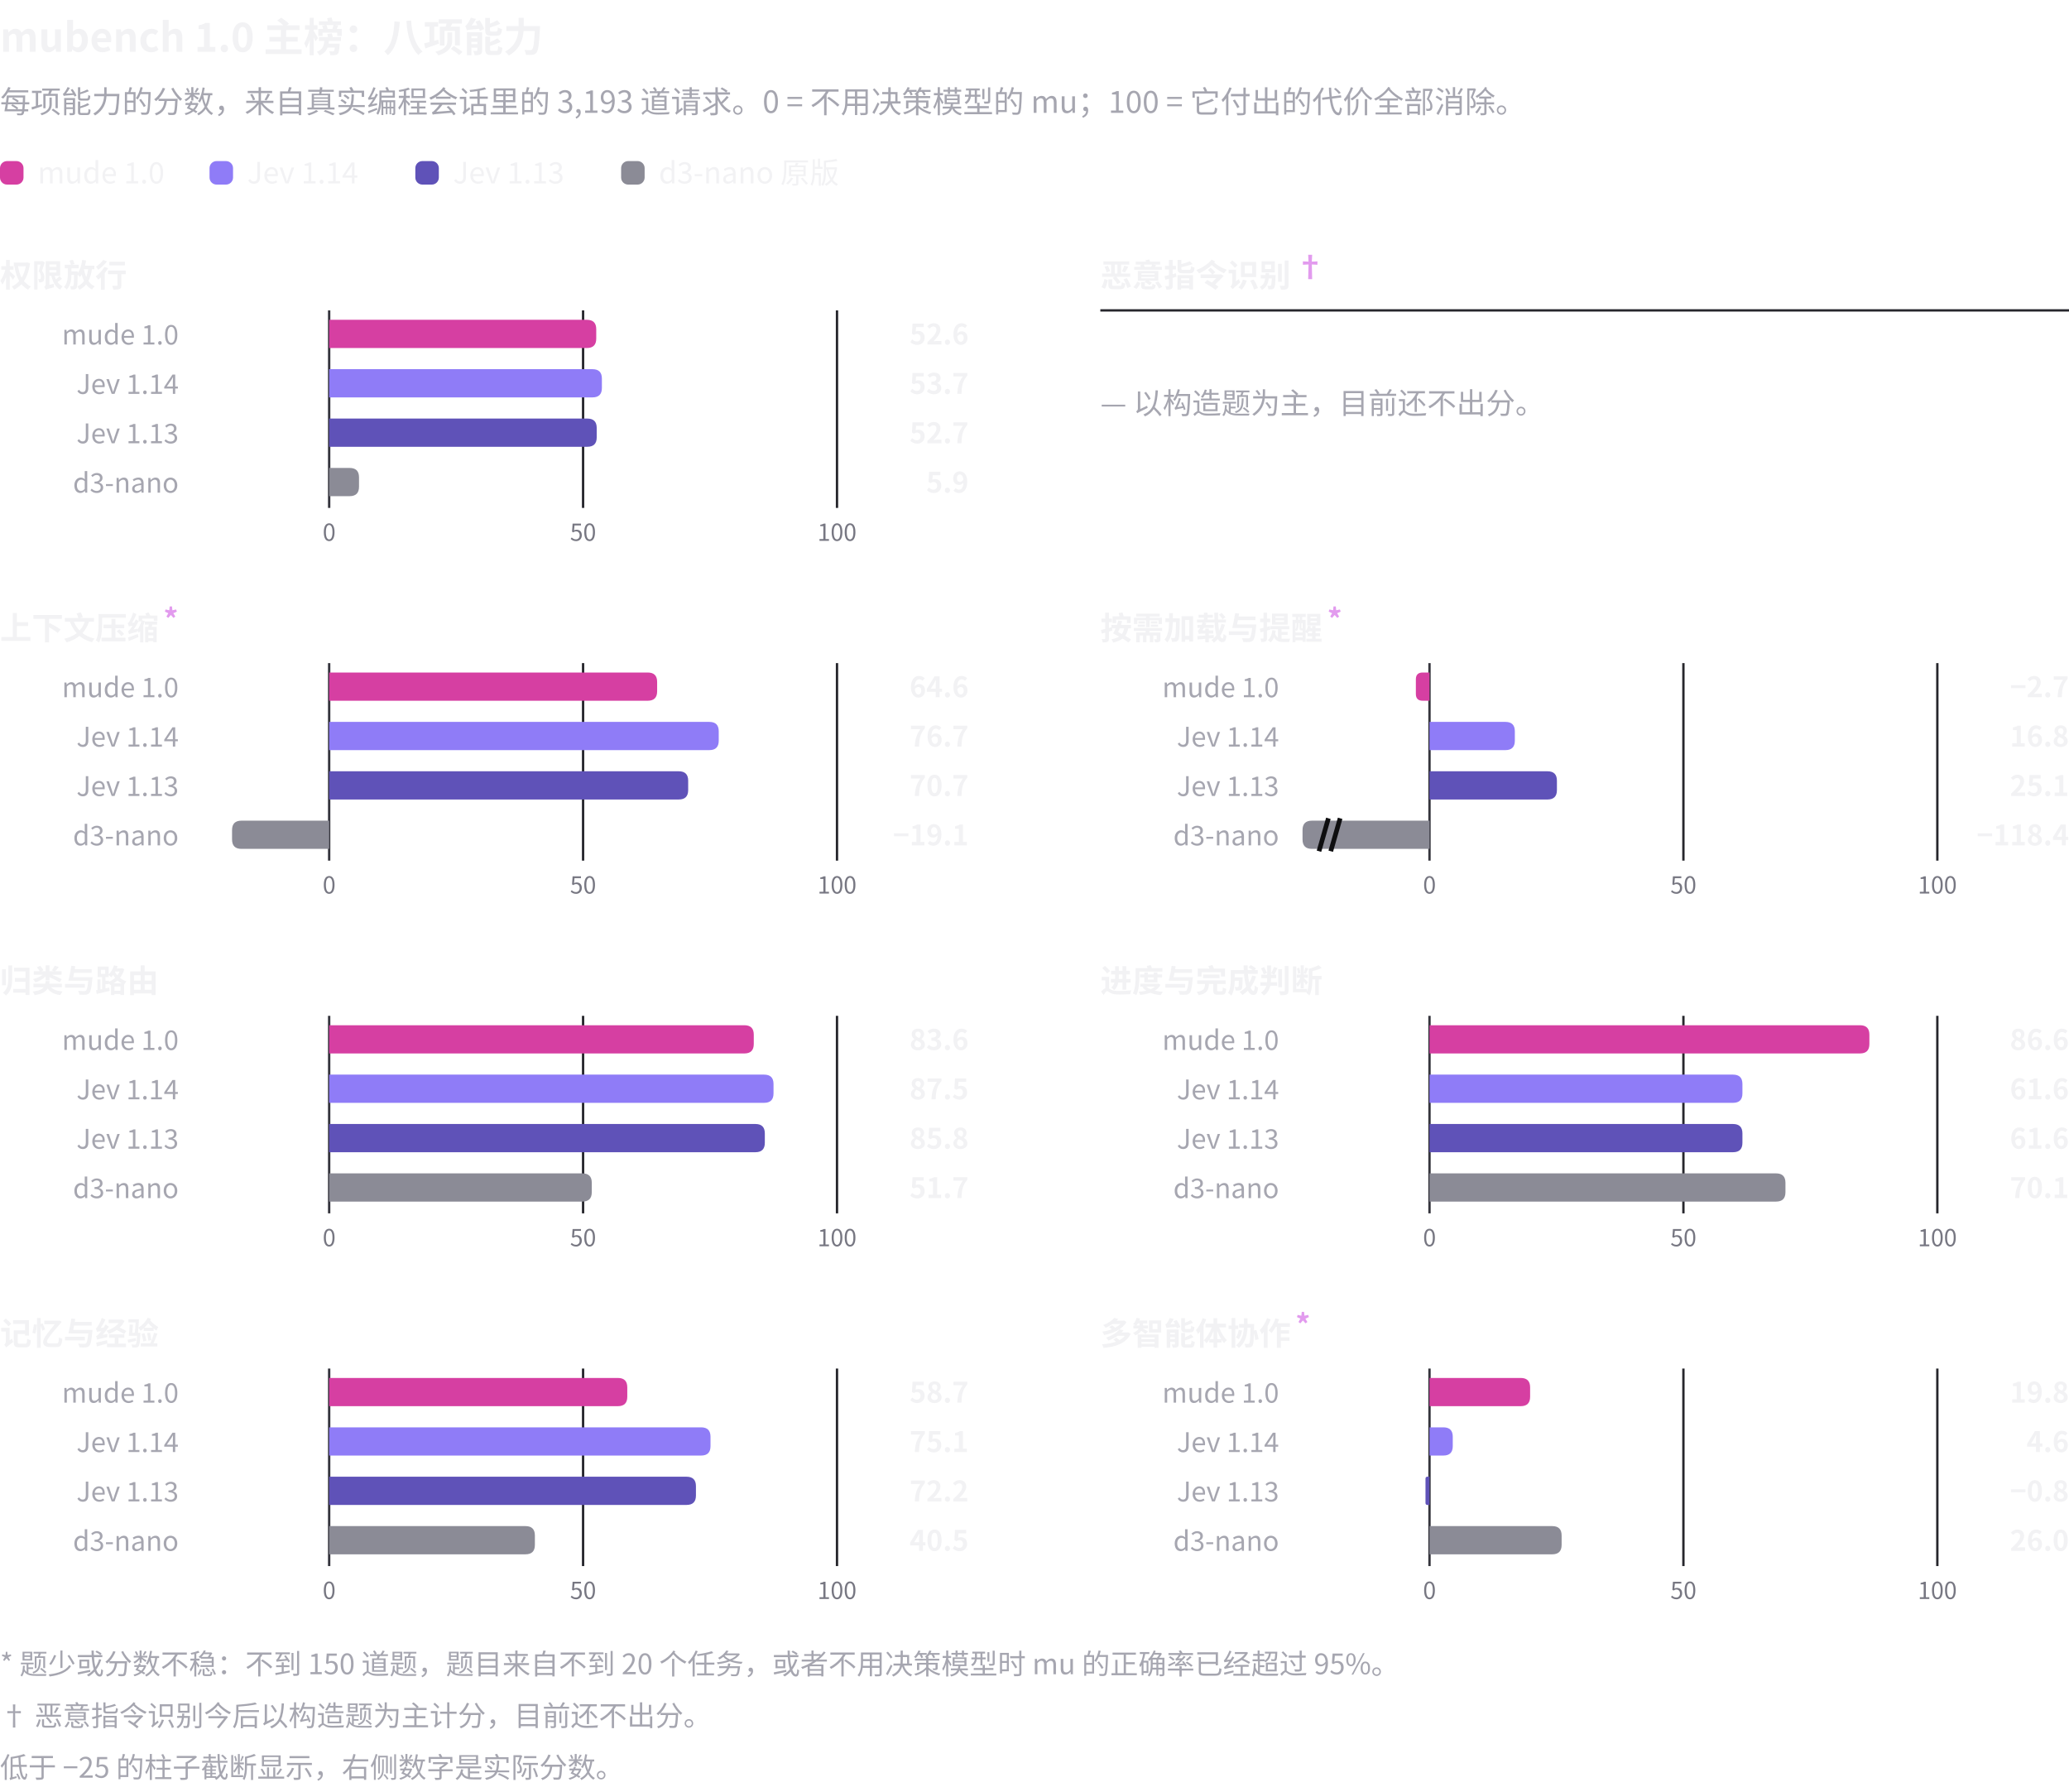
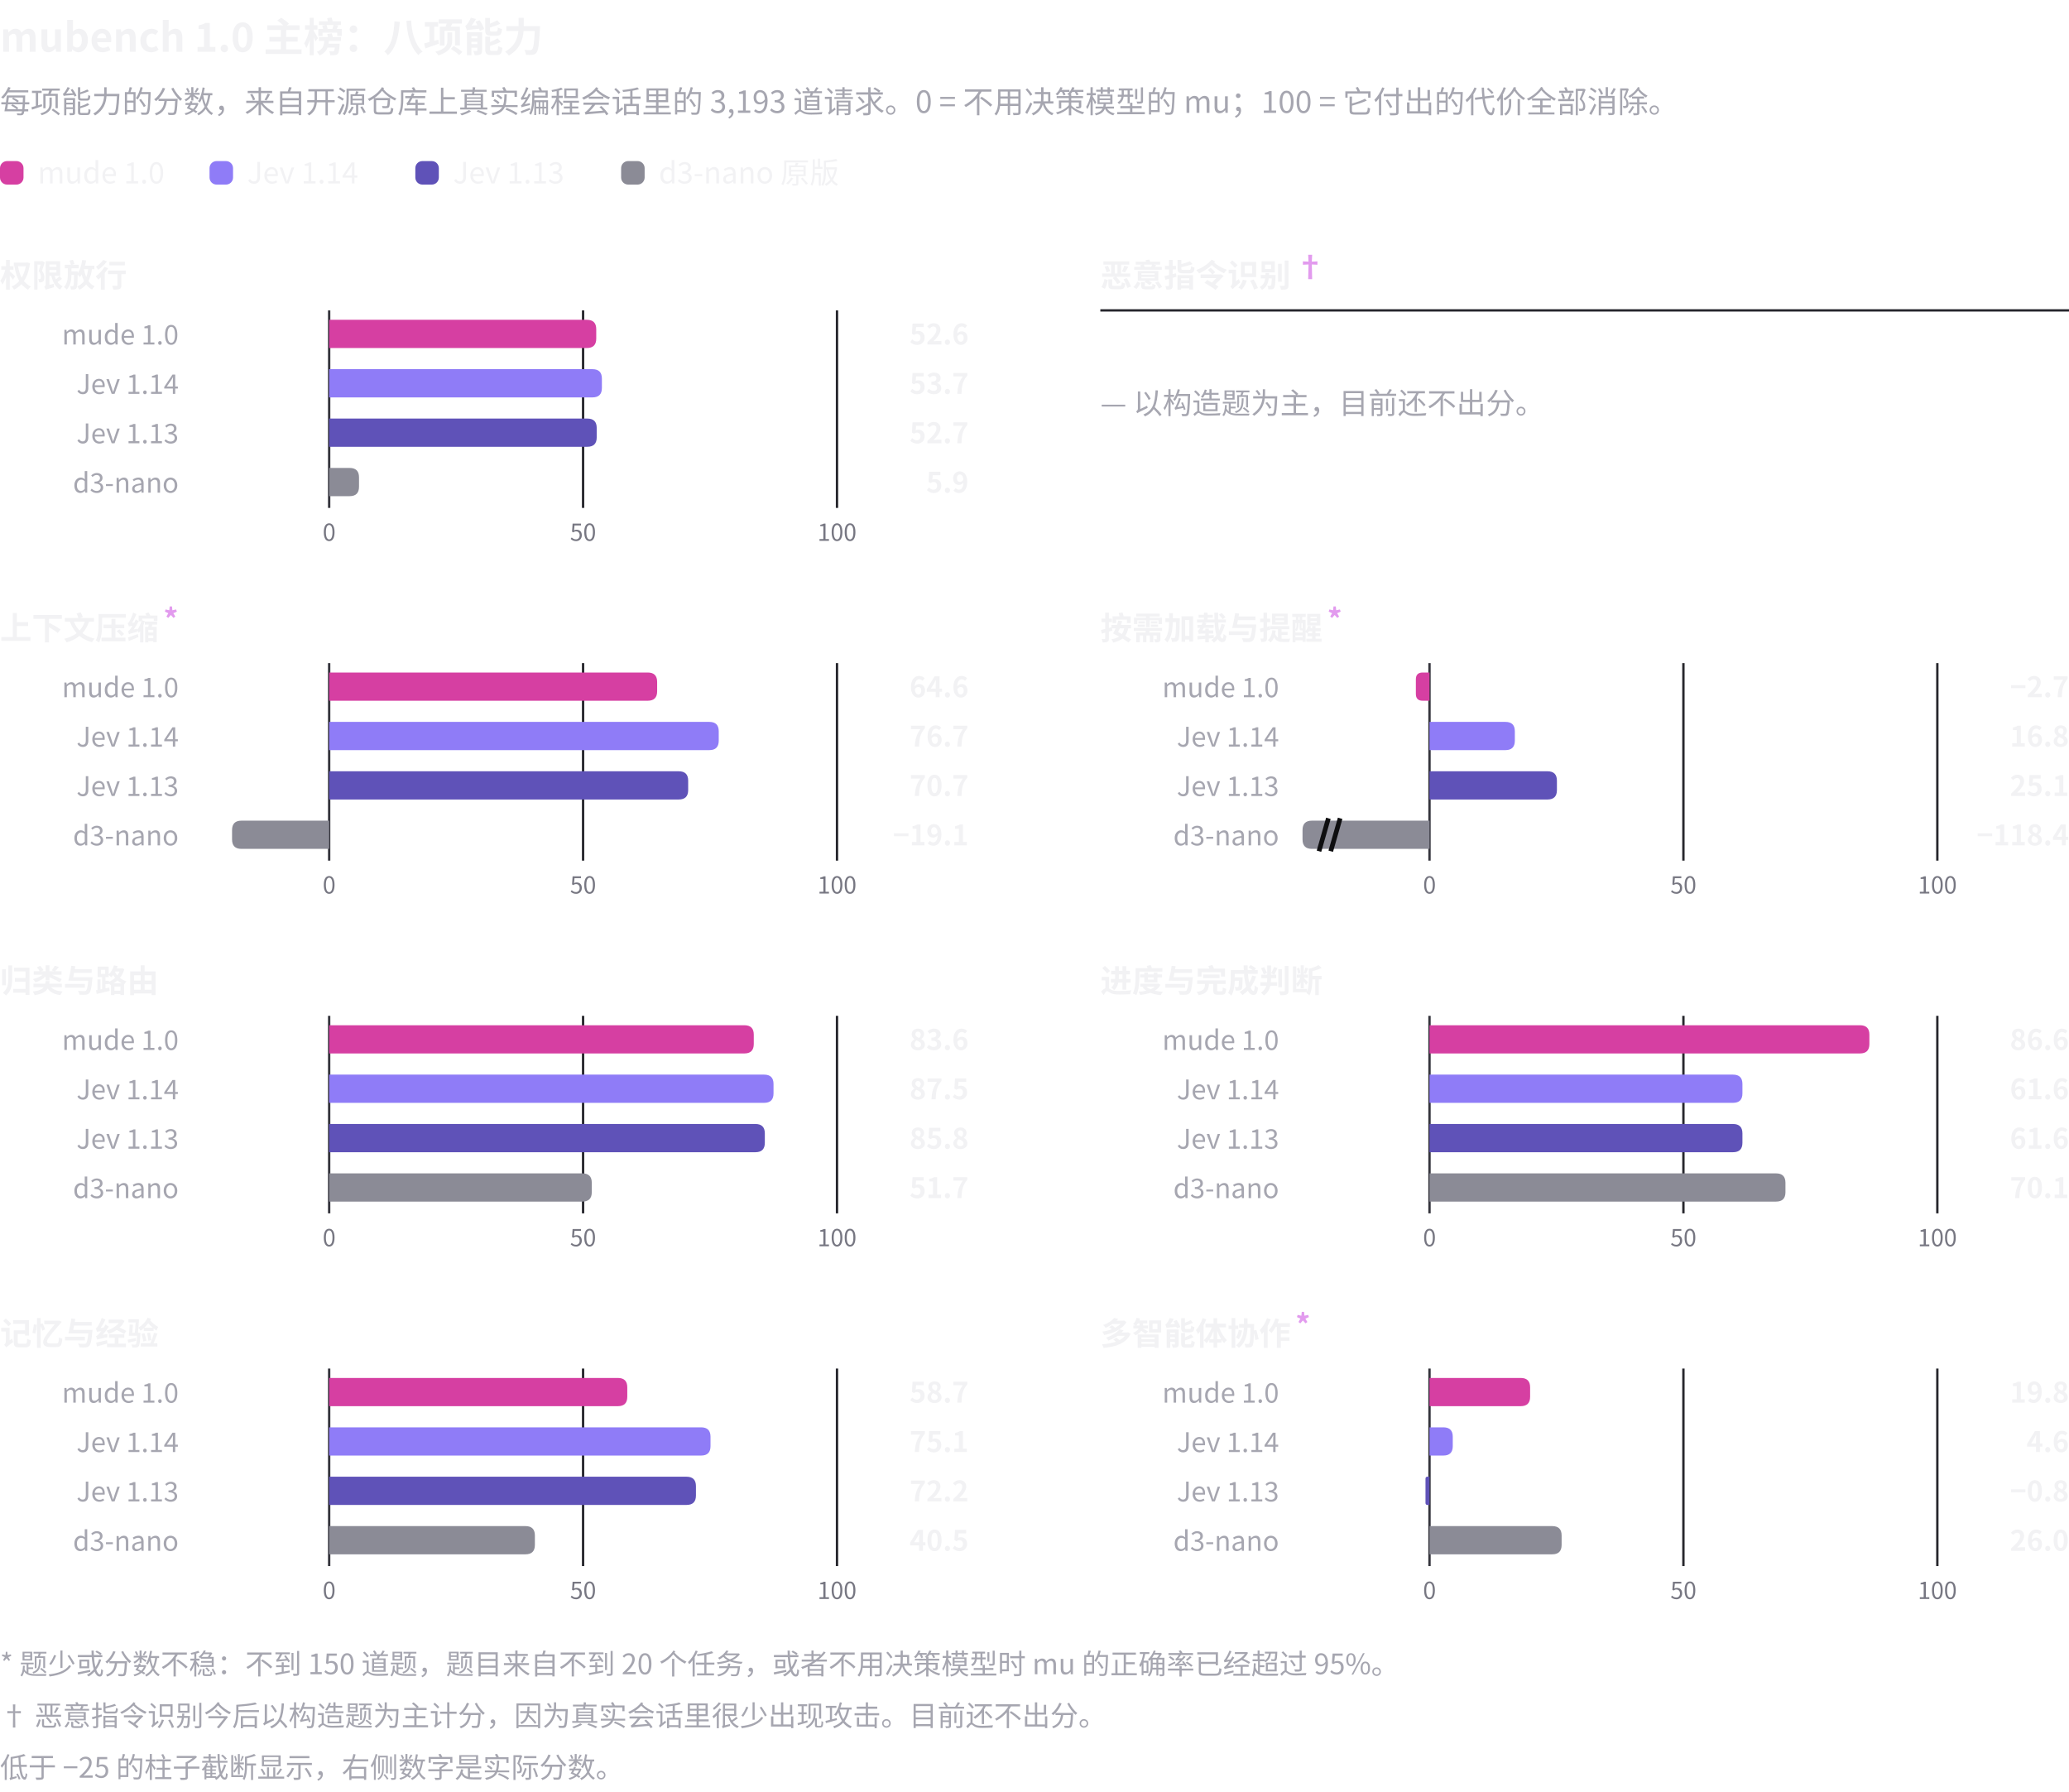
<svg xmlns="http://www.w3.org/2000/svg" width="880" height="762" viewBox="0 0 880 762" role="img" aria-labelledby="t d" font-family="-apple-system, BlinkMacSystemFont, &quot;Segoe UI&quot;, &quot;PingFang SC&quot;, &quot;Hiragino Sans GB&quot;, &quot;Noto Sans CJK SC&quot;, &quot;Noto Sans SC&quot;, &quot;Microsoft YaHei&quot;, &quot;Helvetica Neue&quot;, Arial, sans-serif">
  <text x="0" y="22" font-size="17" font-weight="650" fill="#f2f2f4">mubench 1.0 主榜：八项能力</text>
-   <text x="0" y="48" font-size="13" fill="#a6a6b0">每项能力的分数，来自真实编程会话里的 3,193 道请求。0 = 不用决策模型的 mu；100 = 它付出的代价全部消除。</text>
+   <text x="0" y="48" font-size="13" fill="#a6a6b0">每项能力的分数，来自开源仓库上真实编程会话里的 3,193 道请求。0 = 不用决策模型的 mu；100 = 它付出的代价全部消除。</text>
  <rect x="0" y="68.5" width="10" height="10" rx="3" fill="#d63fa2" />
  <text x="16" y="78" font-size="12.5" fill="#f2f2f4">mude 1.0</text>
  <rect x="89.12" y="68.5" width="10" height="10" rx="3" fill="#8f7cf7" />
  <text x="105.1" y="78" font-size="12.5" fill="#f2f2f4">Jev 1.14</text>
  <rect x="176.65" y="68.5" width="10" height="10" rx="3" fill="#5f52b8" />
  <text x="192.7" y="78" font-size="12.5" fill="#f2f2f4">Jev 1.13</text>
  <rect x="264.18" y="68.5" width="10" height="10" rx="3" fill="#8b8b96" />
  <text x="280.2" y="78" font-size="12.5" fill="#f2f2f4">d3-nano 原版</text>
  <text x="0" y="122" font-size="13.5" font-weight="650" fill="#f2f2f4">权限放行</text>
  <line x1="140" y1="132" x2="140" y2="216" stroke="#34343c" stroke-width="1" />
  <line x1="248" y1="132" x2="248" y2="216" stroke="#26262c" stroke-width="1" />
  <line x1="356" y1="132" x2="356" y2="216" stroke="#26262c" stroke-width="1" />
  <text x="76" y="146.5" font-size="11.5" text-anchor="end" fill="#a6a6b0">mude 1.0</text>
  <path d="M140,136 H249.6 Q253.6,136 253.6,140 V144 Q253.6,148 249.6,148 H140 Z" fill="#d63fa2" />
  <text x="412" y="146.5" font-size="12" font-weight="600" text-anchor="end" style="font-variant-numeric: tabular-nums" fill="#f2f2f4">52.6</text>
  <text x="76" y="167.5" font-size="11.5" text-anchor="end" fill="#a6a6b0">Jev 1.14</text>
  <path d="M140,157 H252 Q256,157 256,161 V165 Q256,169 252,169 H140 Z" fill="#8f7cf7" />
  <text x="412" y="167.5" font-size="12" font-weight="600" text-anchor="end" style="font-variant-numeric: tabular-nums" fill="#f2f2f4">53.7</text>
  <text x="76" y="188.5" font-size="11.5" text-anchor="end" fill="#a6a6b0">Jev 1.13</text>
  <path d="M140,178 H249.8 Q253.8,178 253.8,182 V186 Q253.8,190 249.8,190 H140 Z" fill="#5f52b8" />
  <text x="412" y="188.5" font-size="12" font-weight="600" text-anchor="end" style="font-variant-numeric: tabular-nums" fill="#f2f2f4">52.7</text>
  <text x="76" y="209.5" font-size="11.5" text-anchor="end" fill="#a6a6b0">d3-nano</text>
  <path d="M140,199 H148.7 Q152.7,199 152.7,203 V207 Q152.7,211 148.7,211 H140 Z" fill="#8b8b96" />
  <text x="412" y="209.5" font-size="12" font-weight="600" text-anchor="end" style="font-variant-numeric: tabular-nums" fill="#f2f2f4">5.9</text>
  <text x="140" y="230" font-size="10" text-anchor="middle" style="font-variant-numeric: tabular-nums" fill="#777782">0</text>
  <text x="248" y="230" font-size="10" text-anchor="middle" style="font-variant-numeric: tabular-nums" fill="#777782">50</text>
  <text x="356" y="230" font-size="10" text-anchor="middle" style="font-variant-numeric: tabular-nums" fill="#777782">100</text>
  <text x="468" y="122" font-size="13.5" font-weight="650" fill="#f2f2f4">恶意指令识别<tspan dx="2" dy="-4" font-size="12.5" font-weight="700" fill="#e29bee">†</tspan>
  </text>
  <line x1="468" y1="132" x2="880" y2="132" stroke="#26262c" stroke-width="1" />
  <text x="468" y="176" font-size="12.5" fill="#a6a6b0">—   以构造题为主，目前还不出分。</text>
  <text x="0" y="272" font-size="13.5" font-weight="650" fill="#f2f2f4">上下文压缩<tspan dx="2" dy="-4" font-size="12.5" font-weight="700" fill="#e29bee">*</tspan>
  </text>
  <line x1="140" y1="282" x2="140" y2="366" stroke="#34343c" stroke-width="1" />
  <line x1="248" y1="282" x2="248" y2="366" stroke="#26262c" stroke-width="1" />
  <line x1="356" y1="282" x2="356" y2="366" stroke="#26262c" stroke-width="1" />
  <text x="76" y="296.5" font-size="11.5" text-anchor="end" fill="#a6a6b0">mude 1.0</text>
  <path d="M140,286 H275.5 Q279.5,286 279.5,290 V294 Q279.5,298 275.5,298 H140 Z" fill="#d63fa2" />
  <text x="412" y="296.5" font-size="12" font-weight="600" text-anchor="end" style="font-variant-numeric: tabular-nums" fill="#f2f2f4">64.6</text>
  <text x="76" y="317.5" font-size="11.5" text-anchor="end" fill="#a6a6b0">Jev 1.14</text>
  <path d="M140,307 H301.7 Q305.7,307 305.7,311 V315 Q305.7,319 301.7,319 H140 Z" fill="#8f7cf7" />
  <text x="412" y="317.5" font-size="12" font-weight="600" text-anchor="end" style="font-variant-numeric: tabular-nums" fill="#f2f2f4">76.7</text>
  <text x="76" y="338.5" font-size="11.5" text-anchor="end" fill="#a6a6b0">Jev 1.13</text>
  <path d="M140,328 H288.7 Q292.7,328 292.7,332 V336 Q292.7,340 288.7,340 H140 Z" fill="#5f52b8" />
  <text x="412" y="338.5" font-size="12" font-weight="600" text-anchor="end" style="font-variant-numeric: tabular-nums" fill="#f2f2f4">70.7</text>
  <text x="76" y="359.5" font-size="11.5" text-anchor="end" fill="#a6a6b0">d3-nano</text>
  <path d="M140,349 H102.7 Q98.7,349 98.7,353 V357 Q98.7,361 102.7,361 H140 Z" fill="#8b8b96" />
  <text x="412" y="359.5" font-size="12" font-weight="600" text-anchor="end" style="font-variant-numeric: tabular-nums" fill="#f2f2f4">−19.1</text>
  <text x="140" y="380" font-size="10" text-anchor="middle" style="font-variant-numeric: tabular-nums" fill="#777782">0</text>
  <text x="248" y="380" font-size="10" text-anchor="middle" style="font-variant-numeric: tabular-nums" fill="#777782">50</text>
  <text x="356" y="380" font-size="10" text-anchor="middle" style="font-variant-numeric: tabular-nums" fill="#777782">100</text>
  <text x="468" y="272" font-size="13.5" font-weight="650" fill="#f2f2f4">按需加载与提醒<tspan dx="2" dy="-4" font-size="12.5" font-weight="700" fill="#e29bee">*</tspan>
  </text>
  <line x1="608" y1="282" x2="608" y2="366" stroke="#34343c" stroke-width="1" />
  <line x1="716" y1="282" x2="716" y2="366" stroke="#26262c" stroke-width="1" />
  <line x1="824" y1="282" x2="824" y2="366" stroke="#26262c" stroke-width="1" />
  <text x="544" y="296.5" font-size="11.5" text-anchor="end" fill="#a6a6b0">mude 1.0</text>
  <path d="M608,286 H605.1 Q602.2,286 602.2,288.9 V295.1 Q602.2,298 605.1,298 H608 Z" fill="#d63fa2" />
  <text x="880" y="296.5" font-size="12" font-weight="600" text-anchor="end" style="font-variant-numeric: tabular-nums" fill="#f2f2f4">−2.7</text>
  <text x="544" y="317.5" font-size="11.5" text-anchor="end" fill="#a6a6b0">Jev 1.14</text>
  <path d="M608,307 H640.3 Q644.3,307 644.3,311 V315 Q644.3,319 640.3,319 H608 Z" fill="#8f7cf7" />
  <text x="880" y="317.5" font-size="12" font-weight="600" text-anchor="end" style="font-variant-numeric: tabular-nums" fill="#f2f2f4">16.8</text>
  <text x="544" y="338.5" font-size="11.5" text-anchor="end" fill="#a6a6b0">Jev 1.13</text>
  <path d="M608,328 H658.2 Q662.2,328 662.2,332 V336 Q662.2,340 658.2,340 H608 Z" fill="#5f52b8" />
  <text x="880" y="338.5" font-size="12" font-weight="600" text-anchor="end" style="font-variant-numeric: tabular-nums" fill="#f2f2f4">25.1</text>
  <text x="544" y="359.5" font-size="11.5" text-anchor="end" fill="#a6a6b0">d3-nano</text>
  <path d="M608,349 H558 Q554,349 554,353 V357 Q554,361 558,361 H608 Z" fill="#8b8b96" />
  <line x1="561" y1="362" x2="565" y2="348" stroke="#0e0e10" stroke-width="2" />
  <line x1="566" y1="362" x2="570" y2="348" stroke="#0e0e10" stroke-width="2" />
  <text x="880" y="359.5" font-size="12" font-weight="600" text-anchor="end" style="font-variant-numeric: tabular-nums" fill="#f2f2f4">−118.4</text>
  <text x="608" y="380" font-size="10" text-anchor="middle" style="font-variant-numeric: tabular-nums" fill="#777782">0</text>
  <text x="716" y="380" font-size="10" text-anchor="middle" style="font-variant-numeric: tabular-nums" fill="#777782">50</text>
  <text x="824" y="380" font-size="10" text-anchor="middle" style="font-variant-numeric: tabular-nums" fill="#777782">100</text>
  <text x="0" y="422" font-size="13.5" font-weight="650" fill="#f2f2f4">归类与路由</text>
  <line x1="140" y1="432" x2="140" y2="516" stroke="#34343c" stroke-width="1" />
  <line x1="248" y1="432" x2="248" y2="516" stroke="#26262c" stroke-width="1" />
  <line x1="356" y1="432" x2="356" y2="516" stroke="#26262c" stroke-width="1" />
  <text x="76" y="446.5" font-size="11.5" text-anchor="end" fill="#a6a6b0">mude 1.0</text>
  <path d="M140,436 H316.6 Q320.6,436 320.6,440 V444 Q320.6,448 316.6,448 H140 Z" fill="#d63fa2" />
  <text x="412" y="446.5" font-size="12" font-weight="600" text-anchor="end" style="font-variant-numeric: tabular-nums" fill="#f2f2f4">83.6</text>
  <text x="76" y="467.5" font-size="11.5" text-anchor="end" fill="#a6a6b0">Jev 1.14</text>
  <path d="M140,457 H325 Q329,457 329,461 V465 Q329,469 325,469 H140 Z" fill="#8f7cf7" />
  <text x="412" y="467.5" font-size="12" font-weight="600" text-anchor="end" style="font-variant-numeric: tabular-nums" fill="#f2f2f4">87.5</text>
  <text x="76" y="488.5" font-size="11.5" text-anchor="end" fill="#a6a6b0">Jev 1.13</text>
  <path d="M140,478 H321.3 Q325.3,478 325.3,482 V486 Q325.3,490 321.3,490 H140 Z" fill="#5f52b8" />
  <text x="412" y="488.5" font-size="12" font-weight="600" text-anchor="end" style="font-variant-numeric: tabular-nums" fill="#f2f2f4">85.8</text>
  <text x="76" y="509.5" font-size="11.5" text-anchor="end" fill="#a6a6b0">d3-nano</text>
  <path d="M140,499 H247.7 Q251.7,499 251.7,503 V507 Q251.7,511 247.7,511 H140 Z" fill="#8b8b96" />
  <text x="412" y="509.5" font-size="12" font-weight="600" text-anchor="end" style="font-variant-numeric: tabular-nums" fill="#f2f2f4">51.7</text>
  <text x="140" y="530" font-size="10" text-anchor="middle" style="font-variant-numeric: tabular-nums" fill="#777782">0</text>
  <text x="248" y="530" font-size="10" text-anchor="middle" style="font-variant-numeric: tabular-nums" fill="#777782">50</text>
  <text x="356" y="530" font-size="10" text-anchor="middle" style="font-variant-numeric: tabular-nums" fill="#777782">100</text>
  <text x="468" y="422" font-size="13.5" font-weight="650" fill="#f2f2f4">进度与完成判断</text>
  <line x1="608" y1="432" x2="608" y2="516" stroke="#34343c" stroke-width="1" />
  <line x1="716" y1="432" x2="716" y2="516" stroke="#26262c" stroke-width="1" />
  <line x1="824" y1="432" x2="824" y2="516" stroke="#26262c" stroke-width="1" />
  <text x="544" y="446.5" font-size="11.5" text-anchor="end" fill="#a6a6b0">mude 1.0</text>
  <path d="M608,436 H791.1 Q795.1,436 795.1,440 V444 Q795.1,448 791.1,448 H608 Z" fill="#d63fa2" />
  <text x="880" y="446.5" font-size="12" font-weight="600" text-anchor="end" style="font-variant-numeric: tabular-nums" fill="#f2f2f4">86.6</text>
  <text x="544" y="467.5" font-size="11.5" text-anchor="end" fill="#a6a6b0">Jev 1.14</text>
  <path d="M608,457 H737.1 Q741.1,457 741.1,461 V465 Q741.1,469 737.1,469 H608 Z" fill="#8f7cf7" />
  <text x="880" y="467.5" font-size="12" font-weight="600" text-anchor="end" style="font-variant-numeric: tabular-nums" fill="#f2f2f4">61.6</text>
  <text x="544" y="488.5" font-size="11.5" text-anchor="end" fill="#a6a6b0">Jev 1.13</text>
  <path d="M608,478 H737.1 Q741.1,478 741.1,482 V486 Q741.1,490 737.1,490 H608 Z" fill="#5f52b8" />
  <text x="880" y="488.5" font-size="12" font-weight="600" text-anchor="end" style="font-variant-numeric: tabular-nums" fill="#f2f2f4">61.6</text>
  <text x="544" y="509.5" font-size="11.5" text-anchor="end" fill="#a6a6b0">d3-nano</text>
  <path d="M608,499 H755.4 Q759.4,499 759.4,503 V507 Q759.4,511 755.4,511 H608 Z" fill="#8b8b96" />
  <text x="880" y="509.5" font-size="12" font-weight="600" text-anchor="end" style="font-variant-numeric: tabular-nums" fill="#f2f2f4">70.1</text>
  <text x="608" y="530" font-size="10" text-anchor="middle" style="font-variant-numeric: tabular-nums" fill="#777782">0</text>
  <text x="716" y="530" font-size="10" text-anchor="middle" style="font-variant-numeric: tabular-nums" fill="#777782">50</text>
  <text x="824" y="530" font-size="10" text-anchor="middle" style="font-variant-numeric: tabular-nums" fill="#777782">100</text>
  <text x="0" y="572" font-size="13.5" font-weight="650" fill="#f2f2f4">记忆与经验</text>
  <line x1="140" y1="582" x2="140" y2="666" stroke="#34343c" stroke-width="1" />
  <line x1="248" y1="582" x2="248" y2="666" stroke="#26262c" stroke-width="1" />
  <line x1="356" y1="582" x2="356" y2="666" stroke="#26262c" stroke-width="1" />
  <text x="76" y="596.5" font-size="11.5" text-anchor="end" fill="#a6a6b0">mude 1.0</text>
  <path d="M140,586 H262.8 Q266.8,586 266.8,590 V594 Q266.8,598 262.8,598 H140 Z" fill="#d63fa2" />
  <text x="412" y="596.5" font-size="12" font-weight="600" text-anchor="end" style="font-variant-numeric: tabular-nums" fill="#f2f2f4">58.7</text>
  <text x="76" y="617.5" font-size="11.5" text-anchor="end" fill="#a6a6b0">Jev 1.14</text>
  <path d="M140,607 H298.2 Q302.2,607 302.2,611 V615 Q302.2,619 298.2,619 H140 Z" fill="#8f7cf7" />
  <text x="412" y="617.5" font-size="12" font-weight="600" text-anchor="end" style="font-variant-numeric: tabular-nums" fill="#f2f2f4">75.1</text>
  <text x="76" y="638.5" font-size="11.5" text-anchor="end" fill="#a6a6b0">Jev 1.13</text>
  <path d="M140,628 H292 Q296,628 296,632 V636 Q296,640 292,640 H140 Z" fill="#5f52b8" />
  <text x="412" y="638.5" font-size="12" font-weight="600" text-anchor="end" style="font-variant-numeric: tabular-nums" fill="#f2f2f4">72.2</text>
  <text x="76" y="659.5" font-size="11.5" text-anchor="end" fill="#a6a6b0">d3-nano</text>
  <path d="M140,649 H223.5 Q227.5,649 227.5,653 V657 Q227.5,661 223.5,661 H140 Z" fill="#8b8b96" />
  <text x="412" y="659.5" font-size="12" font-weight="600" text-anchor="end" style="font-variant-numeric: tabular-nums" fill="#f2f2f4">40.5</text>
  <text x="140" y="680" font-size="10" text-anchor="middle" style="font-variant-numeric: tabular-nums" fill="#777782">0</text>
  <text x="248" y="680" font-size="10" text-anchor="middle" style="font-variant-numeric: tabular-nums" fill="#777782">50</text>
  <text x="356" y="680" font-size="10" text-anchor="middle" style="font-variant-numeric: tabular-nums" fill="#777782">100</text>
  <text x="468" y="572" font-size="13.5" font-weight="650" fill="#f2f2f4">多智能体协作<tspan dx="2" dy="-4" font-size="12.5" font-weight="700" fill="#e29bee">*</tspan>
  </text>
  <line x1="608" y1="582" x2="608" y2="666" stroke="#34343c" stroke-width="1" />
  <line x1="716" y1="582" x2="716" y2="666" stroke="#26262c" stroke-width="1" />
  <line x1="824" y1="582" x2="824" y2="666" stroke="#26262c" stroke-width="1" />
  <text x="544" y="596.5" font-size="11.5" text-anchor="end" fill="#a6a6b0">mude 1.0</text>
  <path d="M608,586 H646.8 Q650.8,586 650.8,590 V594 Q650.8,598 646.8,598 H608 Z" fill="#d63fa2" />
  <text x="880" y="596.5" font-size="12" font-weight="600" text-anchor="end" style="font-variant-numeric: tabular-nums" fill="#f2f2f4">19.8</text>
  <text x="544" y="617.5" font-size="11.5" text-anchor="end" fill="#a6a6b0">Jev 1.14</text>
  <path d="M608,607 H613.9 Q617.9,607 617.9,611 V615 Q617.9,619 613.9,619 H608 Z" fill="#8f7cf7" />
  <text x="880" y="617.5" font-size="12" font-weight="600" text-anchor="end" style="font-variant-numeric: tabular-nums" fill="#f2f2f4">4.6</text>
  <text x="544" y="638.5" font-size="11.5" text-anchor="end" fill="#a6a6b0">Jev 1.13</text>
  <path d="M608,628 H607.1 Q606.3,628 606.3,628.9 V639.1 Q606.3,640 607.1,640 H608 Z" fill="#5f52b8" />
  <text x="880" y="638.5" font-size="12" font-weight="600" text-anchor="end" style="font-variant-numeric: tabular-nums" fill="#f2f2f4">−0.8</text>
  <text x="544" y="659.5" font-size="11.5" text-anchor="end" fill="#a6a6b0">d3-nano</text>
  <path d="M608,649 H660.2 Q664.2,649 664.2,653 V657 Q664.2,661 660.2,661 H608 Z" fill="#8b8b96" />
  <text x="880" y="659.5" font-size="12" font-weight="600" text-anchor="end" style="font-variant-numeric: tabular-nums" fill="#f2f2f4">26.0</text>
  <text x="608" y="680" font-size="10" text-anchor="middle" style="font-variant-numeric: tabular-nums" fill="#777782">0</text>
  <text x="716" y="680" font-size="10" text-anchor="middle" style="font-variant-numeric: tabular-nums" fill="#777782">50</text>
  <text x="824" y="680" font-size="10" text-anchor="middle" style="font-variant-numeric: tabular-nums" fill="#777782">100</text>
  <text x="0" y="712" font-size="12" fill="#a6a6b0">* 题少或分数不稳：不到 150 道题，题目来自不到 20 个任务，或者不用决策模型时 mu 的正确率已经超过 95%。</text>
-   <text x="0" y="734" font-size="12" fill="#a6a6b0">† 恶意指令识别今后以构造题为主计分，目前还不出分。</text>
+   <text x="0" y="734" font-size="12" fill="#a6a6b0">† 恶意指令识别今后以构造题为主计分，因为真实会话里很少出现攻击。目前还不出分。</text>
  <text x="0" y="756" font-size="12" fill="#a6a6b0">低于 −25 的柱子截断显示，右侧数字是实际分数。</text>
</svg>
